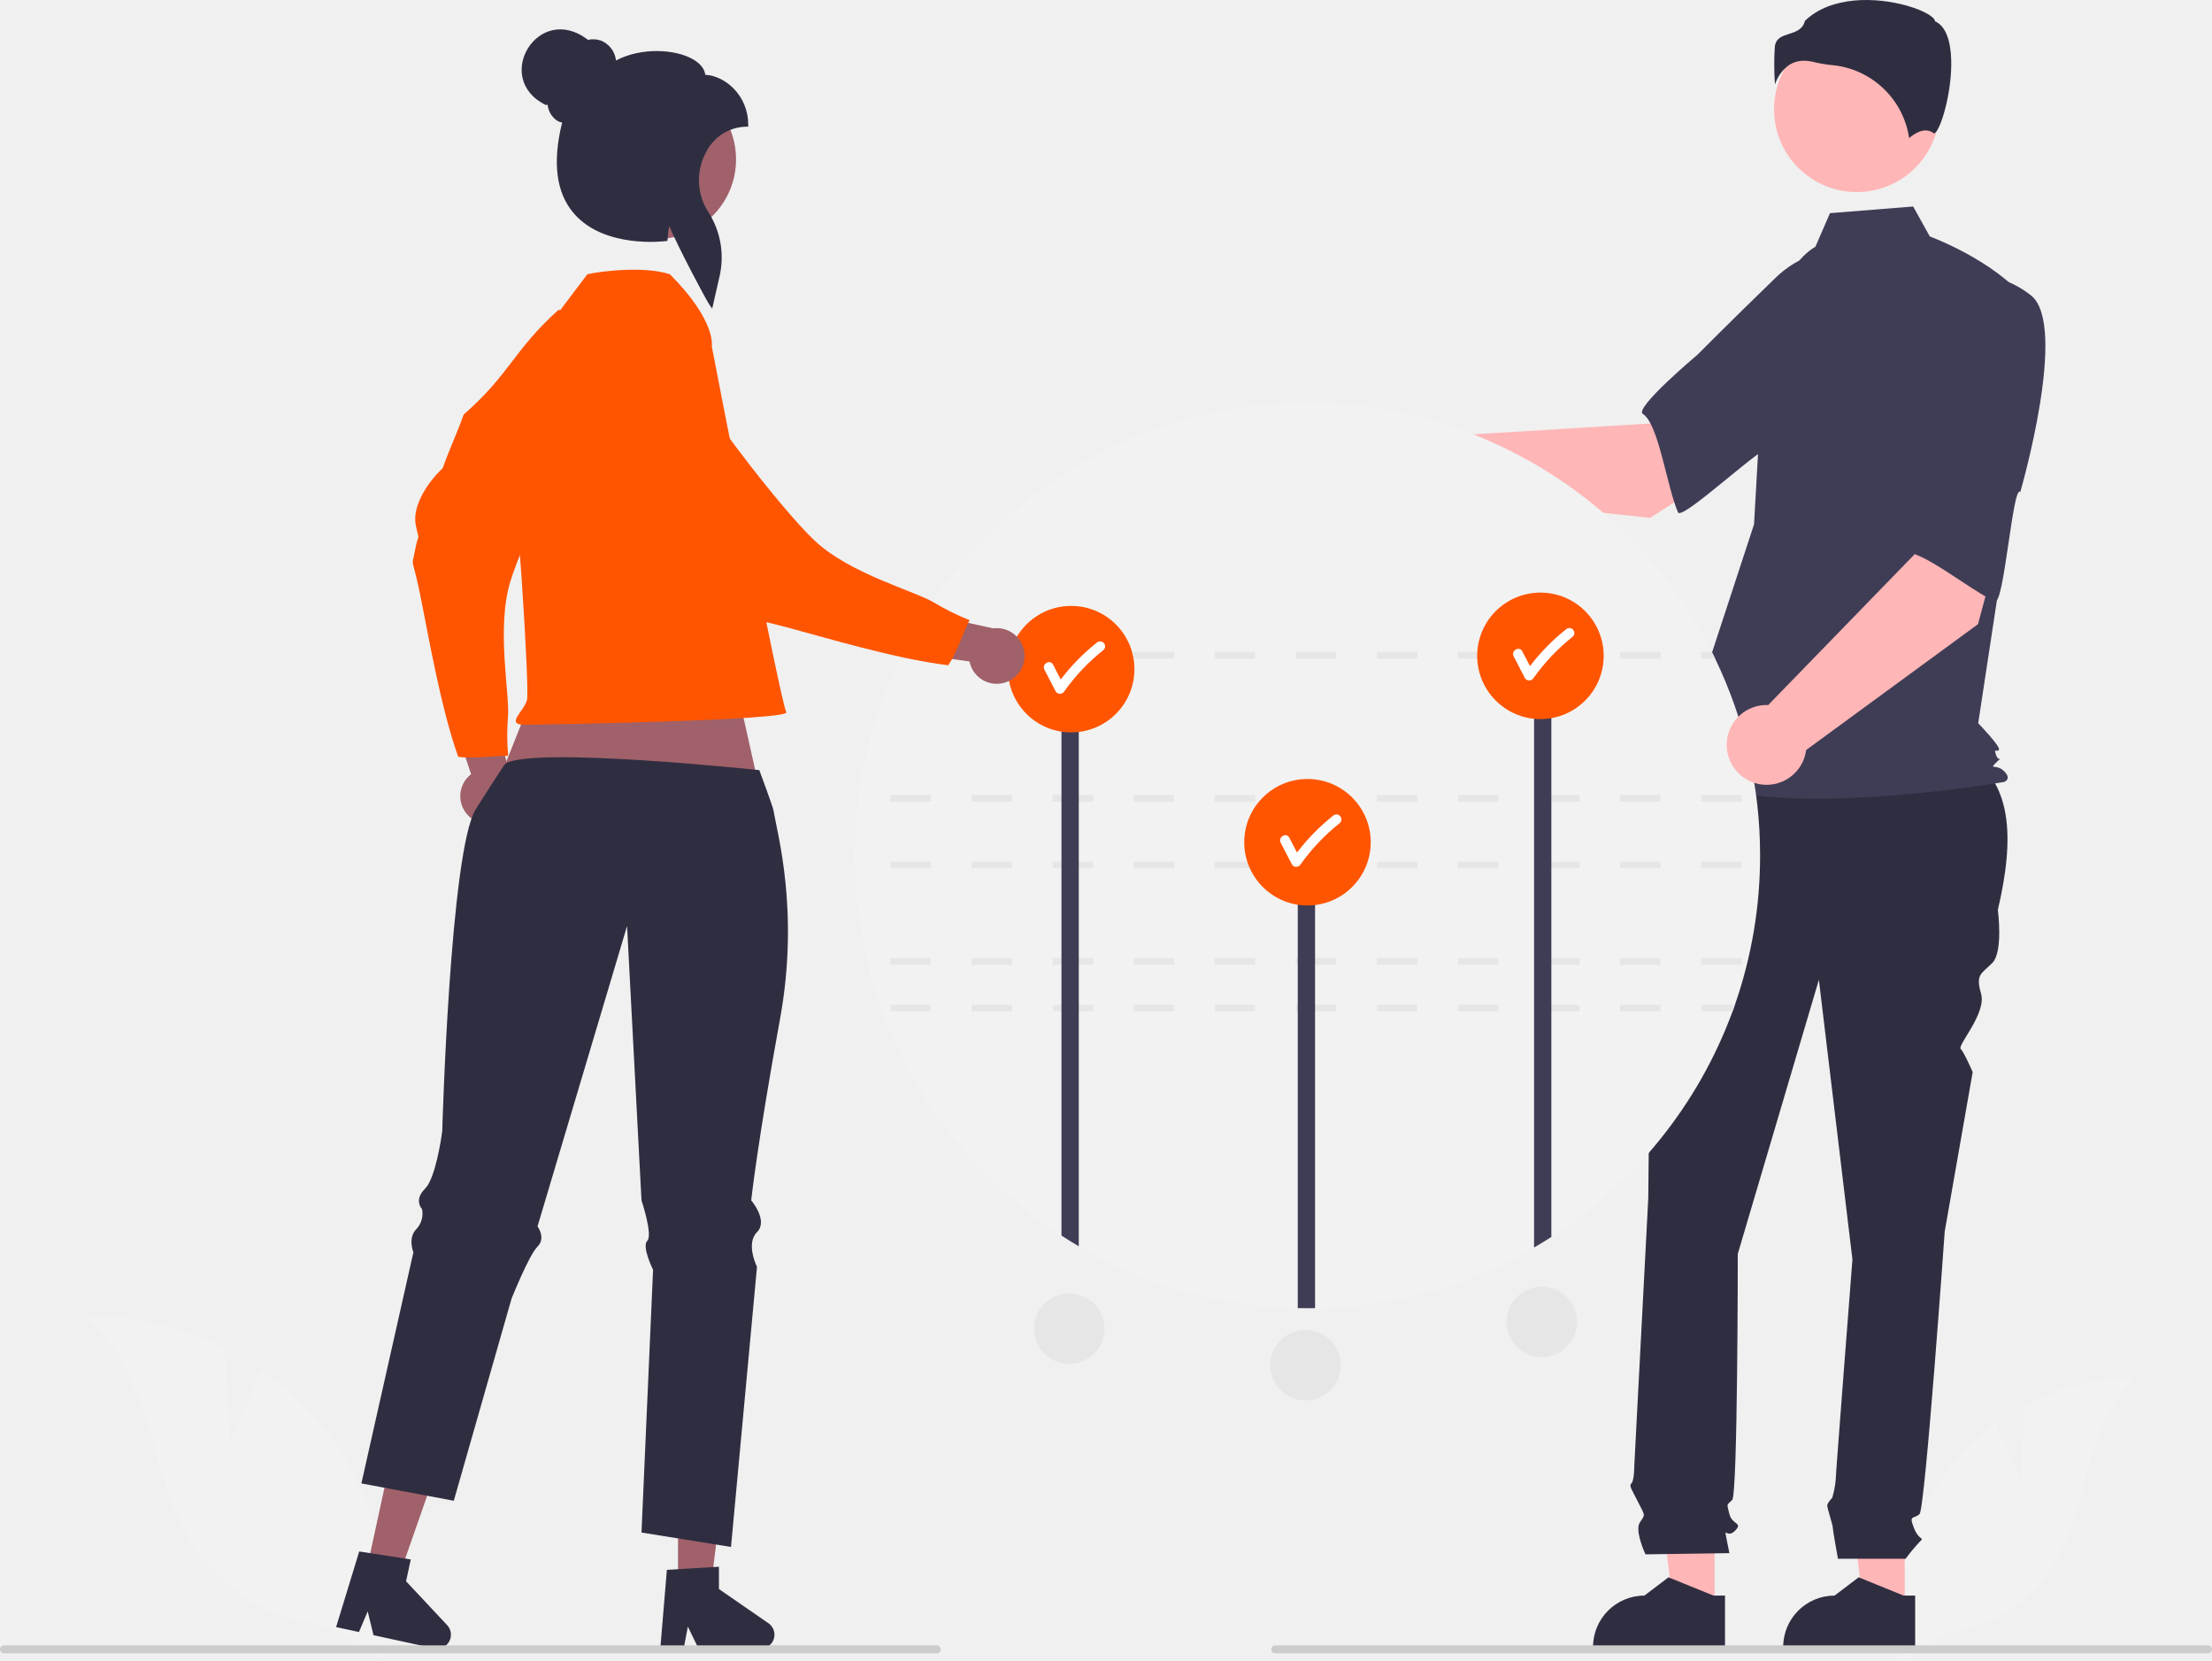
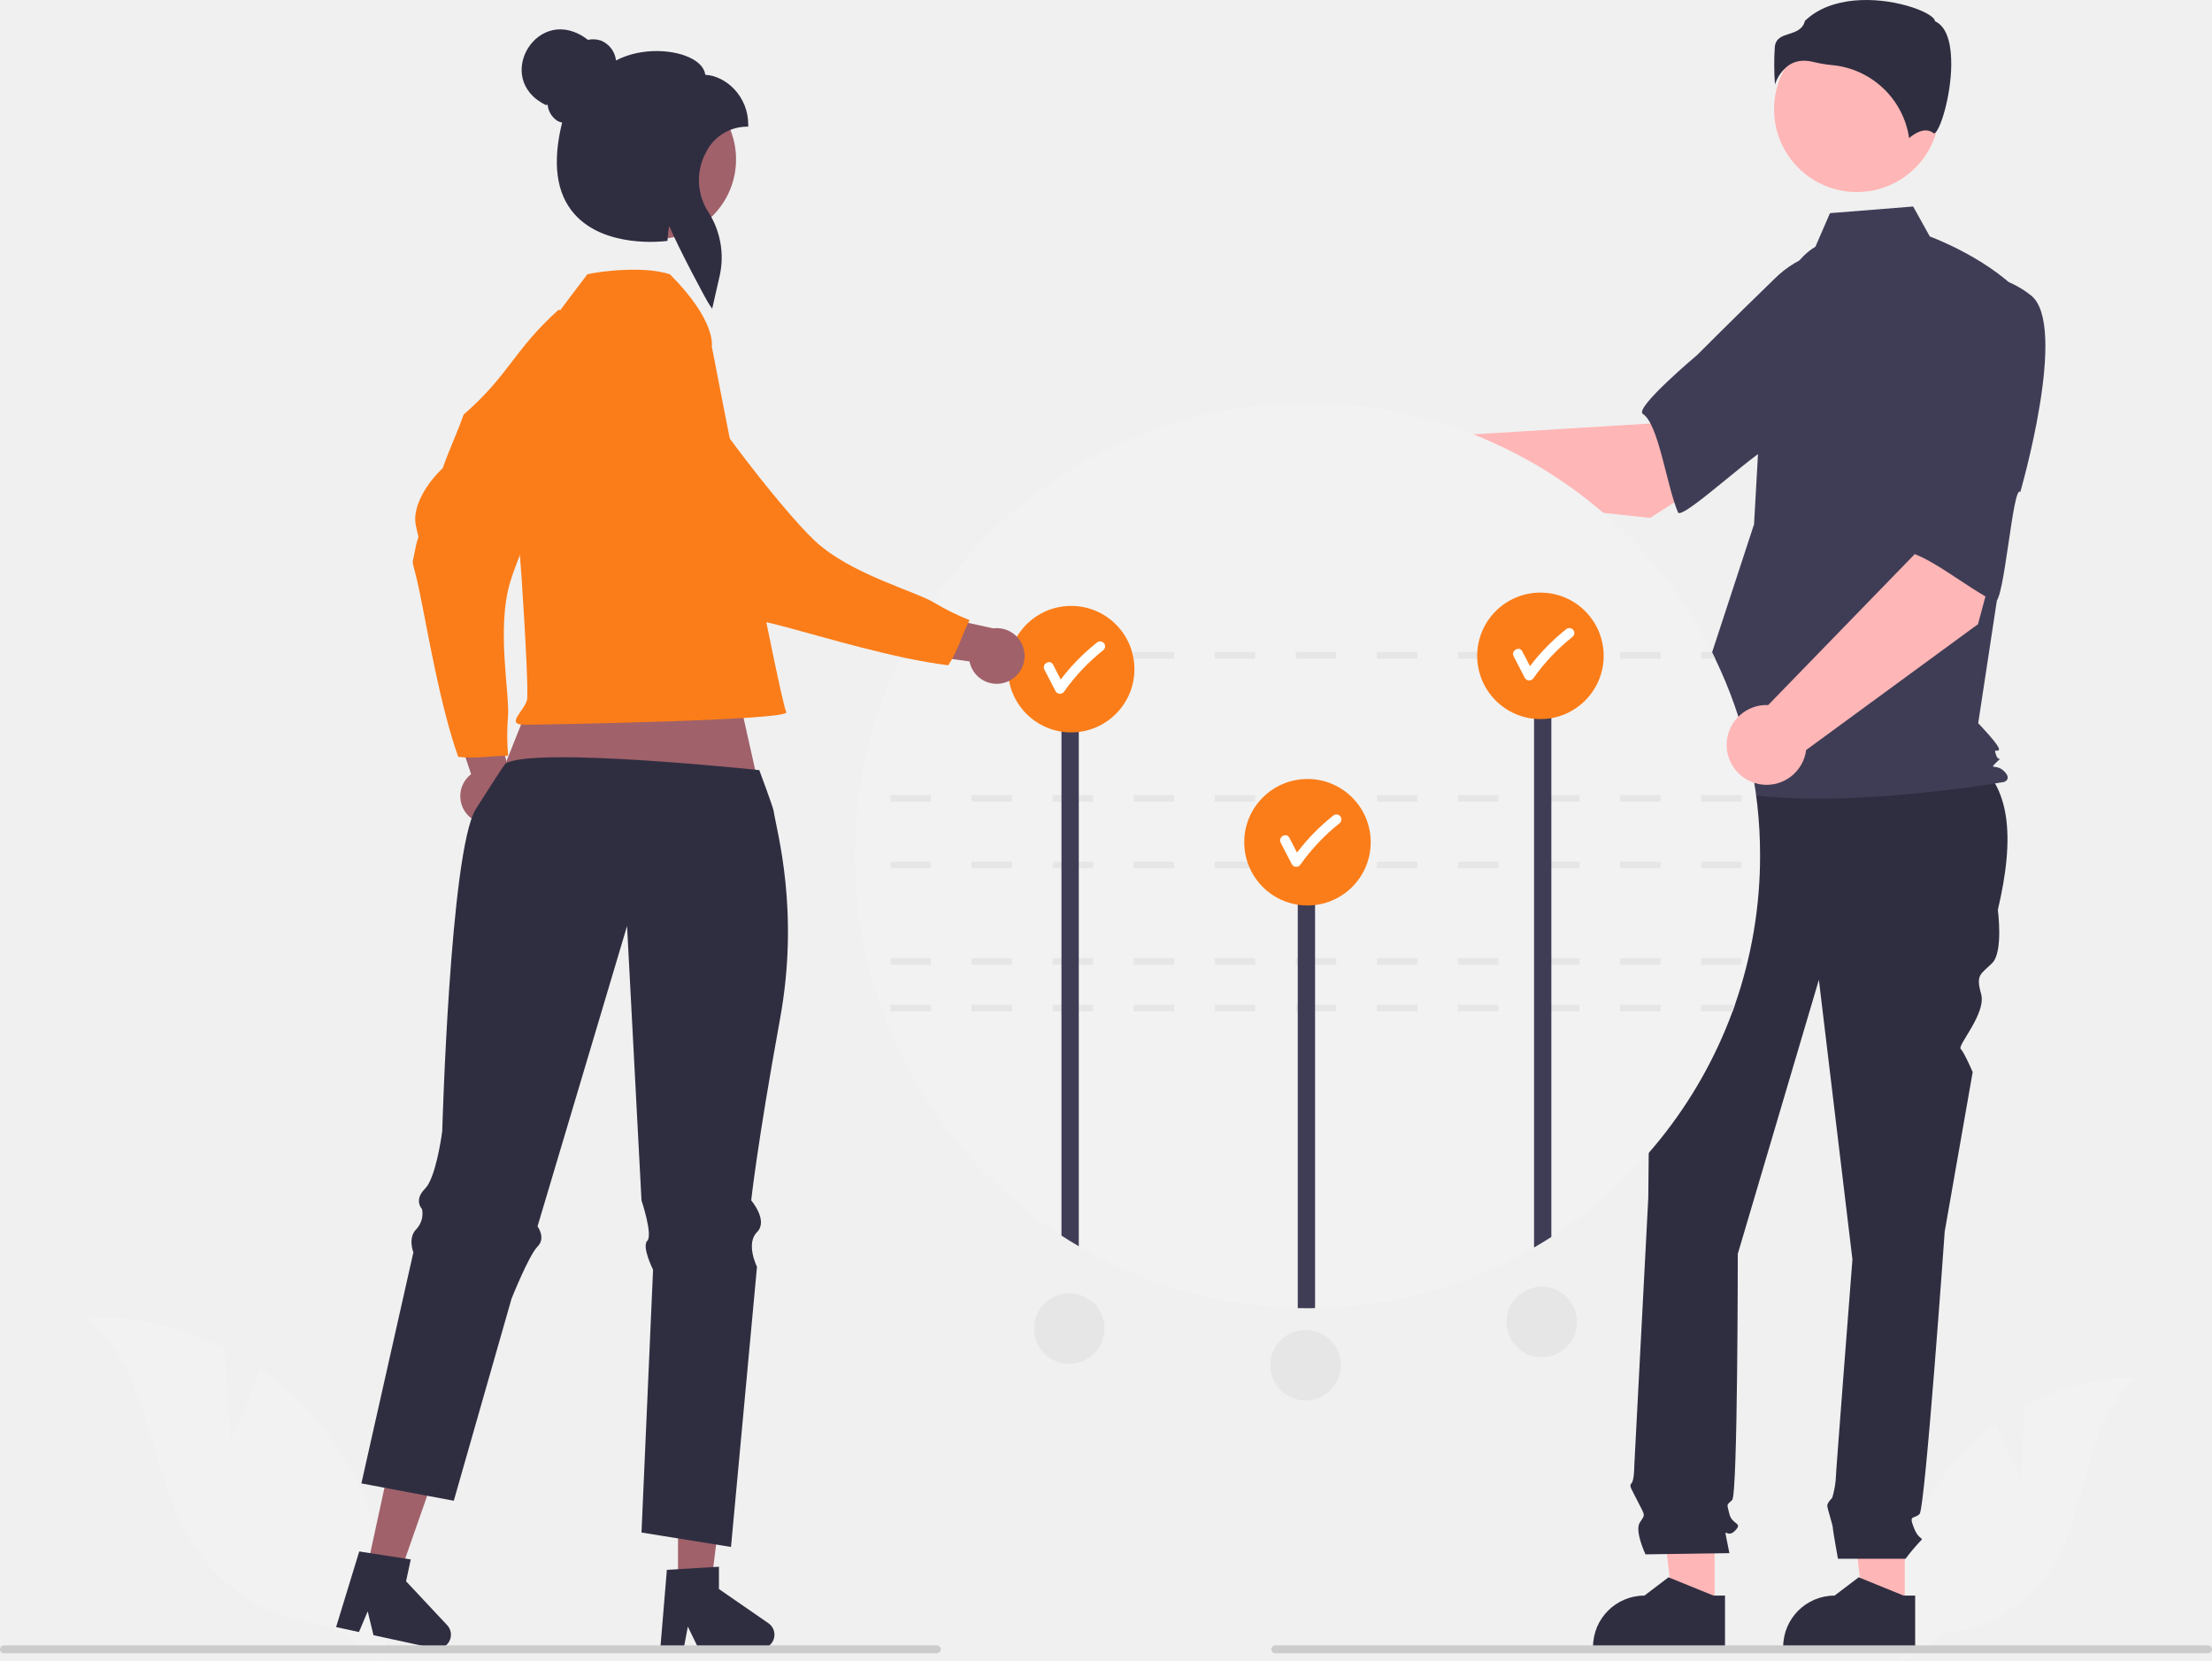
<svg xmlns="http://www.w3.org/2000/svg" width="664.67" height="498.947" viewBox="0 0 664.67 498.947" role="img" artist="Katerina Limpitsouni" source="https://undraw.co/">
  <path d="M875.004,645.309l.998-22.434a72.455,72.455,0,0,1,33.796-8.555c-16.231,13.27-14.203,38.851-25.208,56.697a43.582,43.582,0,0,1-31.959,20.14l-13.583,8.316a73.03,73.03,0,0,1,15.393-59.179,70.542,70.542,0,0,1,12.964-12.046C870.658,636.826,875.004,645.309,875.004,645.309Z" transform="translate(-267.665 -200.5267)" fill="#f2f2f2" />
  <path d="M408.677,445.865a8.311,8.311,0,0,1,.543-12.733l-9.306-28.031,14.822,3.982,6.564,26.008a8.356,8.356,0,0,1-12.624,10.773Z" transform="translate(-267.665 -200.5267)" fill="#a0616a" />
-   <path d="M435.541,293.569c2.459,1.41,17.011-2.084,19.853-1.09-1.569,9.572,6.952,5.98-2.301,18.55S425.205,361.287,420.972,375.373s-.043,33.936-.677,40.612a69.277,69.277,0,0,0,.057,11.62c-4.999-.063-9.926.974-15.003.312-5.414-15.321-9.055-37.128-11.527-49.18s-2.562-6.955-1.429-12.982,1.408-1.647.217-7.413,3.626-13.009,8.076-17.139c1.919-5.519,4.399-10.665,6.298-16.127C420.906,312.931,421.821,305.916,435.541,293.569Z" transform="translate(-267.665 -200.5267)" fill="#ff5500" />
+   <path d="M435.541,293.569c2.459,1.41,17.011-2.084,19.853-1.09-1.569,9.572,6.952,5.98-2.301,18.55S425.205,361.287,420.972,375.373s-.043,33.936-.677,40.612a69.277,69.277,0,0,0,.057,11.62c-4.999-.063-9.926.974-15.003.312-5.414-15.321-9.055-37.128-11.527-49.18s-2.562-6.955-1.429-12.982,1.408-1.647.217-7.413,3.626-13.009,8.076-17.139c1.919-5.519,4.399-10.665,6.298-16.127C420.906,312.931,421.821,305.916,435.541,293.569Z" transform="translate(-267.665 -200.5267)" fill="#fb7d19" />
  <polygon points="572.34 483.401 560.041 483.401 554.19 435.961 572.343 435.961 572.34 483.401" fill="#ffb6b6" />
  <path d="M843.142,695.85l-39.658-.001v-.502a15.437,15.437,0,0,1,15.436-15.436h.001l7.244-5.496,13.516,5.497,3.462 0Z" transform="translate(-267.665 -200.5267)" fill="#2f2e41" />
  <polygon points="515.2 483.401 502.901 483.401 497.05 435.961 515.202 435.961 515.2 483.401" fill="#ffb6b6" />
  <path d="M786.002,695.85l-39.658-.001v-.502a15.437,15.437,0,0,1,15.436-15.436h.001l7.244-5.496,13.516,5.497,3.462 0Z" transform="translate(-267.665 -200.5267)" fill="#2f2e41" />
  <path d="M777.541,424.569l80,2c15.194,8.252,15.424,26.114,10.446,47.32,0,0,1.681,12.604-1.681,15.966s-5.042,3.361-3.361,9.243-7.199,15.489-6.12,16.568,3.599,6.961,3.599,6.961l-8.403,47.897s-5.882,83.19-7.563,84.87-3.361,0-1.681,4.201,3.361,2.521,1.681,4.201a61.888,61.888,0,0,0-4.201,5.042h-20.316s-1.532-8.403-1.532-9.243-1.681-5.882-1.681-6.722,1.485-2.326,1.485-2.326a27.645,27.645,0,0,0,1.035-5.237c0-1.681,5.042-66.384,5.042-66.384L814.208,494.897l-24.369,82.349s0,72.266-1.681,73.946-1.681.84-.84,4.201,4.201,2.521,1.681,5.042-3.361-1.681-2.521,2.521l.84,4.201-25.209.361s-3.361-7.083-1.681-9.604,1.58-1.833-.471-5.958-2.891-4.966-2.05-5.806.84-5.31.84-5.31l4.201-80.401s.84-84.87.84-87.391a8.382,8.382,0,0,0-.698-3.78v-3.422l3.219-12.125Z" transform="translate(-267.665 -200.5267)" fill="#2f2e41" />
  <circle cx="557.934" cy="32.839" r="24.856" fill="#ffb6b6" />
  <path d="M813.17,274.65c-5.355,3.184-8.558,9.033-10.397,14.985a142.008,142.008,0,0,0-6.102,33.929l-1.942,34.475-24.055,73.408c20.847,17.64,99.209,4.009,99.209,4.009s2.405-.802,0-3.207-4.747-.274-2.342-2.68.747.274-.055-2.131,0-.802.802-1.604-6.207-8.018-6.207-8.018l6.415-42.137,8.018-84.993c-9.622-12.027-28.973-19.117-28.973-19.117l-5-9-25,2Z" transform="translate(-267.665 -200.5267)" fill="#3f3d56" />
  <path d="M809.761,218.778a11.746,11.746,0,0,1,2.85.374,40.565,40.565,0,0,0,5.579.936,25.852,25.852,0,0,1,23.148,21.928c1.444-1.259,4.731-3.576,7.425-1.423h0c.041.034.065.052.16.007,1.789-.849,4.965-11.295,5.061-20.493.051-4.882-.718-11.116-4.666-13.09l-.208-.104-.055-.226c-.264-1.098-3.211-2.973-8.333-4.432-9.309-2.651-22.91-3.035-30.724,4.566-.591,2.562-2.789,3.265-4.732,3.886-2.152.688-4.01,1.282-4.303,3.921a80.91,80.91,0,0,0,.053,11.279,11.519,11.519,0,0,1,4.092-5.749A8.111,8.111,0,0,1,809.761,218.778Z" transform="translate(-267.665 -200.5267)" fill="#2f2e41" />
  <path d="M763.496,356.121l40.603-26.003-20.451-27.185-20.194,24.84-62.919,3.859a11.991,11.991,0,1,0-.671,17.671Z" transform="translate(-267.665 -200.5267)" fill="#ffb6b6" />
  <path d="M841.784,293.822c2.357,14.262-42.146,41.495-42.146,41.495-.001-3.347-26.562,21.924-27.761,19.147-3.407-7.89-5.803-26.579-10.564-29.57-2.723-1.711,16.399-17.781,16.399-17.781s10.01-10.084,23.145-22.803a30.644,30.644,0,0,1,28.382-8.296S839.428,279.56,841.784,293.822Z" transform="translate(-267.665 -200.5267)" fill="#3f3d56" />
  <path d="M796.541,457.569a135.772,135.772,0,0,1-7.56,44.83c-.23.67-.47,1.33-.71,2a136.481,136.481,0,0,1-54.45,67.76c-1.71,1.1-3.44,2.15-5.2,3.17a135.219,135.219,0,0,1-65.8,18.22c-.76.01-1.52.02-2.28.02-.98,0-1.95-.01-2.92-.03a135.362,135.362,0,0,1-65.8-18.58q-2.64-1.545-5.2-3.21a136.127,136.127,0,0,1-48.57-173.35c.32-.67.65-1.33.99-2a136.054,136.054,0,0,1,243,0c.34.67.67,1.33.99,2A135.416,135.416,0,0,1,796.541,457.569Z" transform="translate(-267.665 -200.5267)" fill="#f2f2f2" style="isolation:isolate" />
  <path d="M754.461,502.399v2h12.18v-2Zm-24.36,0v2h12.18v-2Zm-24.36,0v2h12.18v-2Zm-24.36,0v2h12.18v-2Zm-24.36,0v2h12.18v-2Zm-24.36,0v2h12.18v-2Zm-24.36,0v2h12.18v-2Zm-24.35,0v2h12.17v-2Zm-24.36,0v2h12.18v-2Zm-24.36,0v2h12.18v-2Zm253.75,0h-10.16v2h9.45Z" transform="translate(-267.665 -200.5267)" fill="#e6e6e6" />
  <path d="M778.821,488.399v2h12.18v-2Zm-24.36,0v2h12.18v-2Zm-24.36,0v2h12.18v-2Zm-24.36,0v2h12.18v-2Zm-24.36,0v2h12.18v-2Zm-24.36,0v2h12.18v-2Zm-24.36,0v2h12.18v-2Zm-24.36,0v2h12.18v-2Zm-24.35,0v2h12.17v-2Zm-24.36,0v2h12.18v-2Zm-24.36,0v2h12.18v-2Z" transform="translate(-267.665 -200.5267)" fill="#e6e6e6" />
  <path d="M778.821,459.399v2h12.18v-2Zm-24.36,0v2h12.18v-2Zm-24.36,0v2h12.18v-2Zm-24.36,0v2h12.18v-2Zm-24.36,0v2h12.18v-2Zm-24.36,0v2h12.18v-2Zm-24.36,0v2h12.18v-2Zm-24.36,0v2h12.18v-2Zm-24.35,0v2h12.17v-2Zm-24.36,0v2h12.18v-2Zm-24.36,0v2h12.18v-2Z" transform="translate(-267.665 -200.5267)" fill="#e6e6e6" />
  <path d="M778.821,439.399v2h12.18v-2Zm-24.36,0v2h12.18v-2Zm-24.36,0v2h12.18v-2Zm-24.36,0v2h12.18v-2Zm-24.36,0v2h12.18v-2Zm-24.36,0v2h12.18v-2Zm-24.36,0v2h12.18v-2Zm-24.36,0v2h12.18v-2Zm-24.35,0v2h12.17v-2Zm-24.36,0v2h12.18v-2Zm-24.36,0v2h12.18v-2Z" transform="translate(-267.665 -200.5267)" fill="#e6e6e6" />
  <path d="M782.041,396.399h-3.22v2h4.21C782.711,397.729,782.381,397.069,782.041,396.399Zm-27.58,0v2h12.18v-2Zm-24.36,0v2h12.18v-2Zm-24.36,0v2h12.18v-2Zm-24.36,0v2h12.18v-2Zm-24.36,0v2h12.18v-2Zm-24.36,0v2h12.18v-2Zm-24.36,0v2h12.18v-2Zm-24.35,0v2h12.17v-2Zm-24.36,0v2h12.18v-2Zm-20.55,0c-.34.67-.67,1.33-.99,2h9.36v-2Z" transform="translate(-267.665 -200.5267)" fill="#e6e6e6" />
  <path d="M733.821,403.139v169.02c-1.71,1.1-3.44,2.15-5.2,3.17v-172.19Z" transform="translate(-267.665 -200.5267)" fill="#3f3d56" />
  <path d="M662.821,459.139v134.41c-.76.01-1.52.02-2.28.02-.98,0-1.95-.01-2.92-.03v-134.4Z" transform="translate(-267.665 -200.5267)" fill="#3f3d56" />
  <path d="M591.821,403.139v171.82q-2.64-1.545-5.2-3.21v-168.61Z" transform="translate(-267.665 -200.5267)" fill="#3f3d56" />
  <path d="M337.019,633.188,335.035,605.599a89.244,89.244,0,0,0-41.899-9.396c20.432,15.793,18.795,47.358,32.945,68.96A53.681,53.681,0,0,0,366.109,688.884L383.113,698.667a89.952,89.952,0,0,0-20.944-72.346,86.888,86.888,0,0,0-16.368-14.395C342.084,622.597,337.019,633.188,337.019,633.188Z" transform="translate(-267.665 -200.5267)" fill="#f2f2f2" />
-   <circle cx="462.876" cy="197.043" r="19" fill="#ff5500" />
+   <circle cx="462.876" cy="197.043" r="19" fill="#fb7d19" />
  <path d="M740.295,389.651a1.537,1.537,0,0,0-2.121,0,62.934,62.934,0,0,0-10.782,11.013q-1.152-2.23-2.305-4.459c-.887-1.716-3.476-.2-2.59,1.514q1.685,3.261,3.371,6.522a1.518,1.518,0,0,0,2.59,0,60.749,60.749,0,0,1,11.837-12.469A1.509,1.509,0,0,0,740.295,389.651Z" transform="translate(-267.665 -200.5267)" fill="#fff" />
-   <circle cx="392.876" cy="253.043" r="19" fill="#ff5500" />
+   <circle cx="392.876" cy="253.043" r="19" fill="#fb7d19" />
  <path d="M670.295,445.651a1.537,1.537,0,0,0-2.121,0,62.934,62.934,0,0,0-10.782,11.013q-1.152-2.23-2.305-4.459c-.887-1.716-3.476-.2-2.59,1.514q1.685,3.261,3.371,6.522a1.518,1.518,0,0,0,2.59,0,60.749,60.749,0,0,1,11.837-12.469A1.509,1.509,0,0,0,670.295,445.651Z" transform="translate(-267.665 -200.5267)" fill="#fff" />
-   <circle cx="321.876" cy="201.043" r="19" fill="#ff5500" />
+   <circle cx="321.876" cy="201.043" r="19" fill="#fb7d19" />
  <path d="M599.295,393.651a1.537,1.537,0,0,0-2.121,0,62.934,62.934,0,0,0-10.782,11.013q-1.152-2.23-2.305-4.459c-.887-1.716-3.476-.2-2.59,1.514q1.685,3.261,3.371,6.522a1.518,1.518,0,0,0,2.59,0,60.749,60.749,0,0,1,11.837-12.469A1.509,1.509,0,0,0,599.295,393.651Z" transform="translate(-267.665 -200.5267)" fill="#fff" />
  <path d="M862.019,388.058l12.508-46.565L841.102,335.165l1.797,31.962-43.918,45.221a11.991,11.991,0,1,0,11.403,13.516Z" transform="translate(-267.665 -200.5267)" fill="#ffb6b6" />
  <path d="M877.947,289.283c11.346,8.957-3.217,59.057-3.217,59.057-2.255-2.474-4.875,34.094-7.63,32.849-7.832-3.539-22.188-15.742-27.722-14.747-3.165.569.151-24.188.151-24.188s.61-14.195,1.756-32.444a30.644,30.644,0,0,1,15.397-25.245S866.601,280.326,877.947,289.283Z" transform="translate(-267.665 -200.5267)" fill="#3f3d56" />
  <polygon points="218.409 193.301 232.16 254.667 144.042 249.186 168.004 188.918 218.409 193.301" fill="#a0616a" />
  <polygon points="203.736 476.529 213.634 476.528 218.343 438.349 203.734 438.349 203.736 476.529" fill="#a0616a" />
  <path d="M468.049,672.173l15.647-.934v6.704l14.876,10.274a4.188,4.188,0,0,1-2.38,7.634h-18.629l-3.211-6.631-1.254,6.631h-7.024Z" transform="translate(-267.665 -200.5267)" fill="#2f2e41" />
  <polygon points="110.182 471.604 119.856 473.702 132.552 437.389 118.275 434.292 110.182 471.604" fill="#a0616a" />
  <path d="M375.607,666.648l15.49,2.405-1.421,6.552,12.36,13.194a4.188,4.188,0,0,1-3.944,6.956l-18.205-3.949-1.732-7.161-2.631,6.215-6.864-1.489Z" transform="translate(-267.665 -200.5267)" fill="#2f2e41" />
  <path d="M502.075,506.509c-6.947,38.178-8.683,54.662-8.683,54.662s5.21,6.074,1.737,9.547,0,10.411,0,10.411l-7.81,84.167-6.287-1.019-15.145-2.435-5.462-.883,3.473-78.956s-3.473-6.947-1.737-8.683c1.737-1.737-1.737-12.147-1.737-12.147l-4.337-82.43L429.182,568.982s2.61,3.473,0,6.074c-2.6,2.6-7.801,15.621-7.801,15.621l-15.999,55.982-1.358,4.754-8.344-1.562-9.081-1.708-1.669-.31-2.969-.563-1.911-.359-.65-.116-3.143-.592.951-4.22.495-2.222L391.237,579.644l.31-1.387.33-1.465s-1.737-4.337.863-6.947a6.78,6.78,0,0,0,1.737-6.074,2.369,2.369,0,0,1-.233-.291,3.602,3.602,0,0,1-.621-1.417c-.233-1.087-.029-2.61,1.727-4.366a7.408,7.408,0,0,0,1.232-1.766c2.639-4.997,3.968-15.582,3.968-15.582s2.348-83.837,10.032-96.644c.408-.669,8.565-13.521,8.992-13.783,8.674-5.2,76.25,1.983,76.25,1.983s4.093,10.996,4.277,12.14C501.102,450.479,507.964,474.123,502.075,506.509Z" transform="translate(-267.665 -200.5267)" fill="#2f2e41" />
-   <path d="M481.541,304.569s1.462-7.59-12.588-21.641c-7.439-2.48-20.327-1.034-24.795,0-20.663,27.275-16.963,22.462-22.342,37.701-1.395,3.952-2.092,7.748-1.472,10.848,2.48,12.398,6.505,76.037,5.678,79.343s-6.612,7.439-.827,7.439,80.395-1.306,78.742-3.786S481.541,304.569,481.541,304.569Z" transform="translate(-267.665 -200.5267)" fill="#ff5500" />
+   <path d="M481.541,304.569s1.462-7.59-12.588-21.641c-7.439-2.48-20.327-1.034-24.795,0-20.663,27.275-16.963,22.462-22.342,37.701-1.395,3.952-2.092,7.748-1.472,10.848,2.48,12.398,6.505,76.037,5.678,79.343s-6.612,7.439-.827,7.439,80.395-1.306,78.742-3.786S481.541,304.569,481.541,304.569Z" transform="translate(-267.665 -200.5267)" fill="#fb7d19" />
  <path d="M570.151,405.415a8.311,8.311,0,0,1-11.158-6.157L529.752,395.104,539.919,383.607l26.209,5.707a8.356,8.356,0,0,1,4.023,16.101Z" transform="translate(-267.665 -200.5267)" fill="#a0616a" />
-   <path d="M446.438,299.684c2.358-1.574,5.036-2.313,7.191-4.415,7.871,5.668,8.45-3.561,15.583,10.322s32.576,47.354,43.302,57.418,30.365,15.154,36.059,18.695a69.275,69.275,0,0,0,10.429,5.124c-2.283,4.448-3.549,9.321-6.404,13.572-16.129-1.976-37.275-8.43-49.167-11.585s-7.369-.804-12.259-4.503-.848-1.995-6.54-3.496-10.033-9.041-11.748-14.865c-4.087-4.176-7.59-8.689-11.633-12.822C456.578,335.256,451.38,317.467,446.438,299.684Z" transform="translate(-267.665 -200.5267)" fill="#ff5500" />
+   <path d="M446.438,299.684c2.358-1.574,5.036-2.313,7.191-4.415,7.871,5.668,8.45-3.561,15.583,10.322s32.576,47.354,43.302,57.418,30.365,15.154,36.059,18.695a69.275,69.275,0,0,0,10.429,5.124c-2.283,4.448-3.549,9.321-6.404,13.572-16.129-1.976-37.275-8.43-49.167-11.585s-7.369-.804-12.259-4.503-.848-1.995-6.54-3.496-10.033-9.041-11.748-14.865c-4.087-4.176-7.59-8.689-11.633-12.822C456.578,335.256,451.38,317.467,446.438,299.684Z" transform="translate(-267.665 -200.5267)" fill="#fb7d19" />
  <circle cx="197.237" cy="47.891" r="23.933" fill="#a0616a" />
  <path d="M480.892,292.165c-1.135-1.62-9.616-17.683-12.137-23.758a27.779,27.779,0,0,0-.49,3.987l-.025.499-.495.064c-.745.095-18.347,2.232-27.508-8.156-5.427-6.153-6.658-15.382-3.663-27.436a4.778,4.778,0,0,1-1.542-.594,6.623,6.623,0,0,1-2.823-4.811l-.507.136c-16.297-7.93-2.257-31.129,12.629-19.595a7.192,7.192,0,0,1,3.93.226,7.292,7.292,0,0,1,4.501,5.966c7.691-4.045,17.87-3.387,23.135-.352,2.204,1.271,3.47,2.872,3.695,4.658,6.218.347,12.906,6.404,12.906,14.986v.598h-.598a13.795,13.795,0,0,0-12.019,7.571,17.579,17.579,0,0,0,.54,17.937,25.291,25.291,0,0,1,3.49,19.337l-2.246,9.84Z" transform="translate(-267.665 -200.5267)" fill="#2f2e41" />
  <path d="M550.335,696.048a1.186,1.186,0,0,1-1.19,1.19H268.855a1.19,1.19,0,1,1,0-2.38h280.29A1.187,1.187,0,0,1,550.335,696.048Z" transform="translate(-267.665 -200.5267)" fill="#ccc" />
  <path d="M932.335,696.048a1.186,1.186,0,0,1-1.19,1.19H650.855a1.19,1.19,0,1,1,0-2.38h280.29A1.187,1.187,0,0,1,932.335,696.048Z" transform="translate(-267.665 -200.5267)" fill="#ccc" />
  <circle cx="321.286" cy="399.169" r="10.591" fill="#e6e6e6" />
  <circle cx="392.286" cy="410.169" r="10.591" fill="#e6e6e6" />
  <circle cx="463.286" cy="397.169" r="10.591" fill="#e6e6e6" />
</svg>
